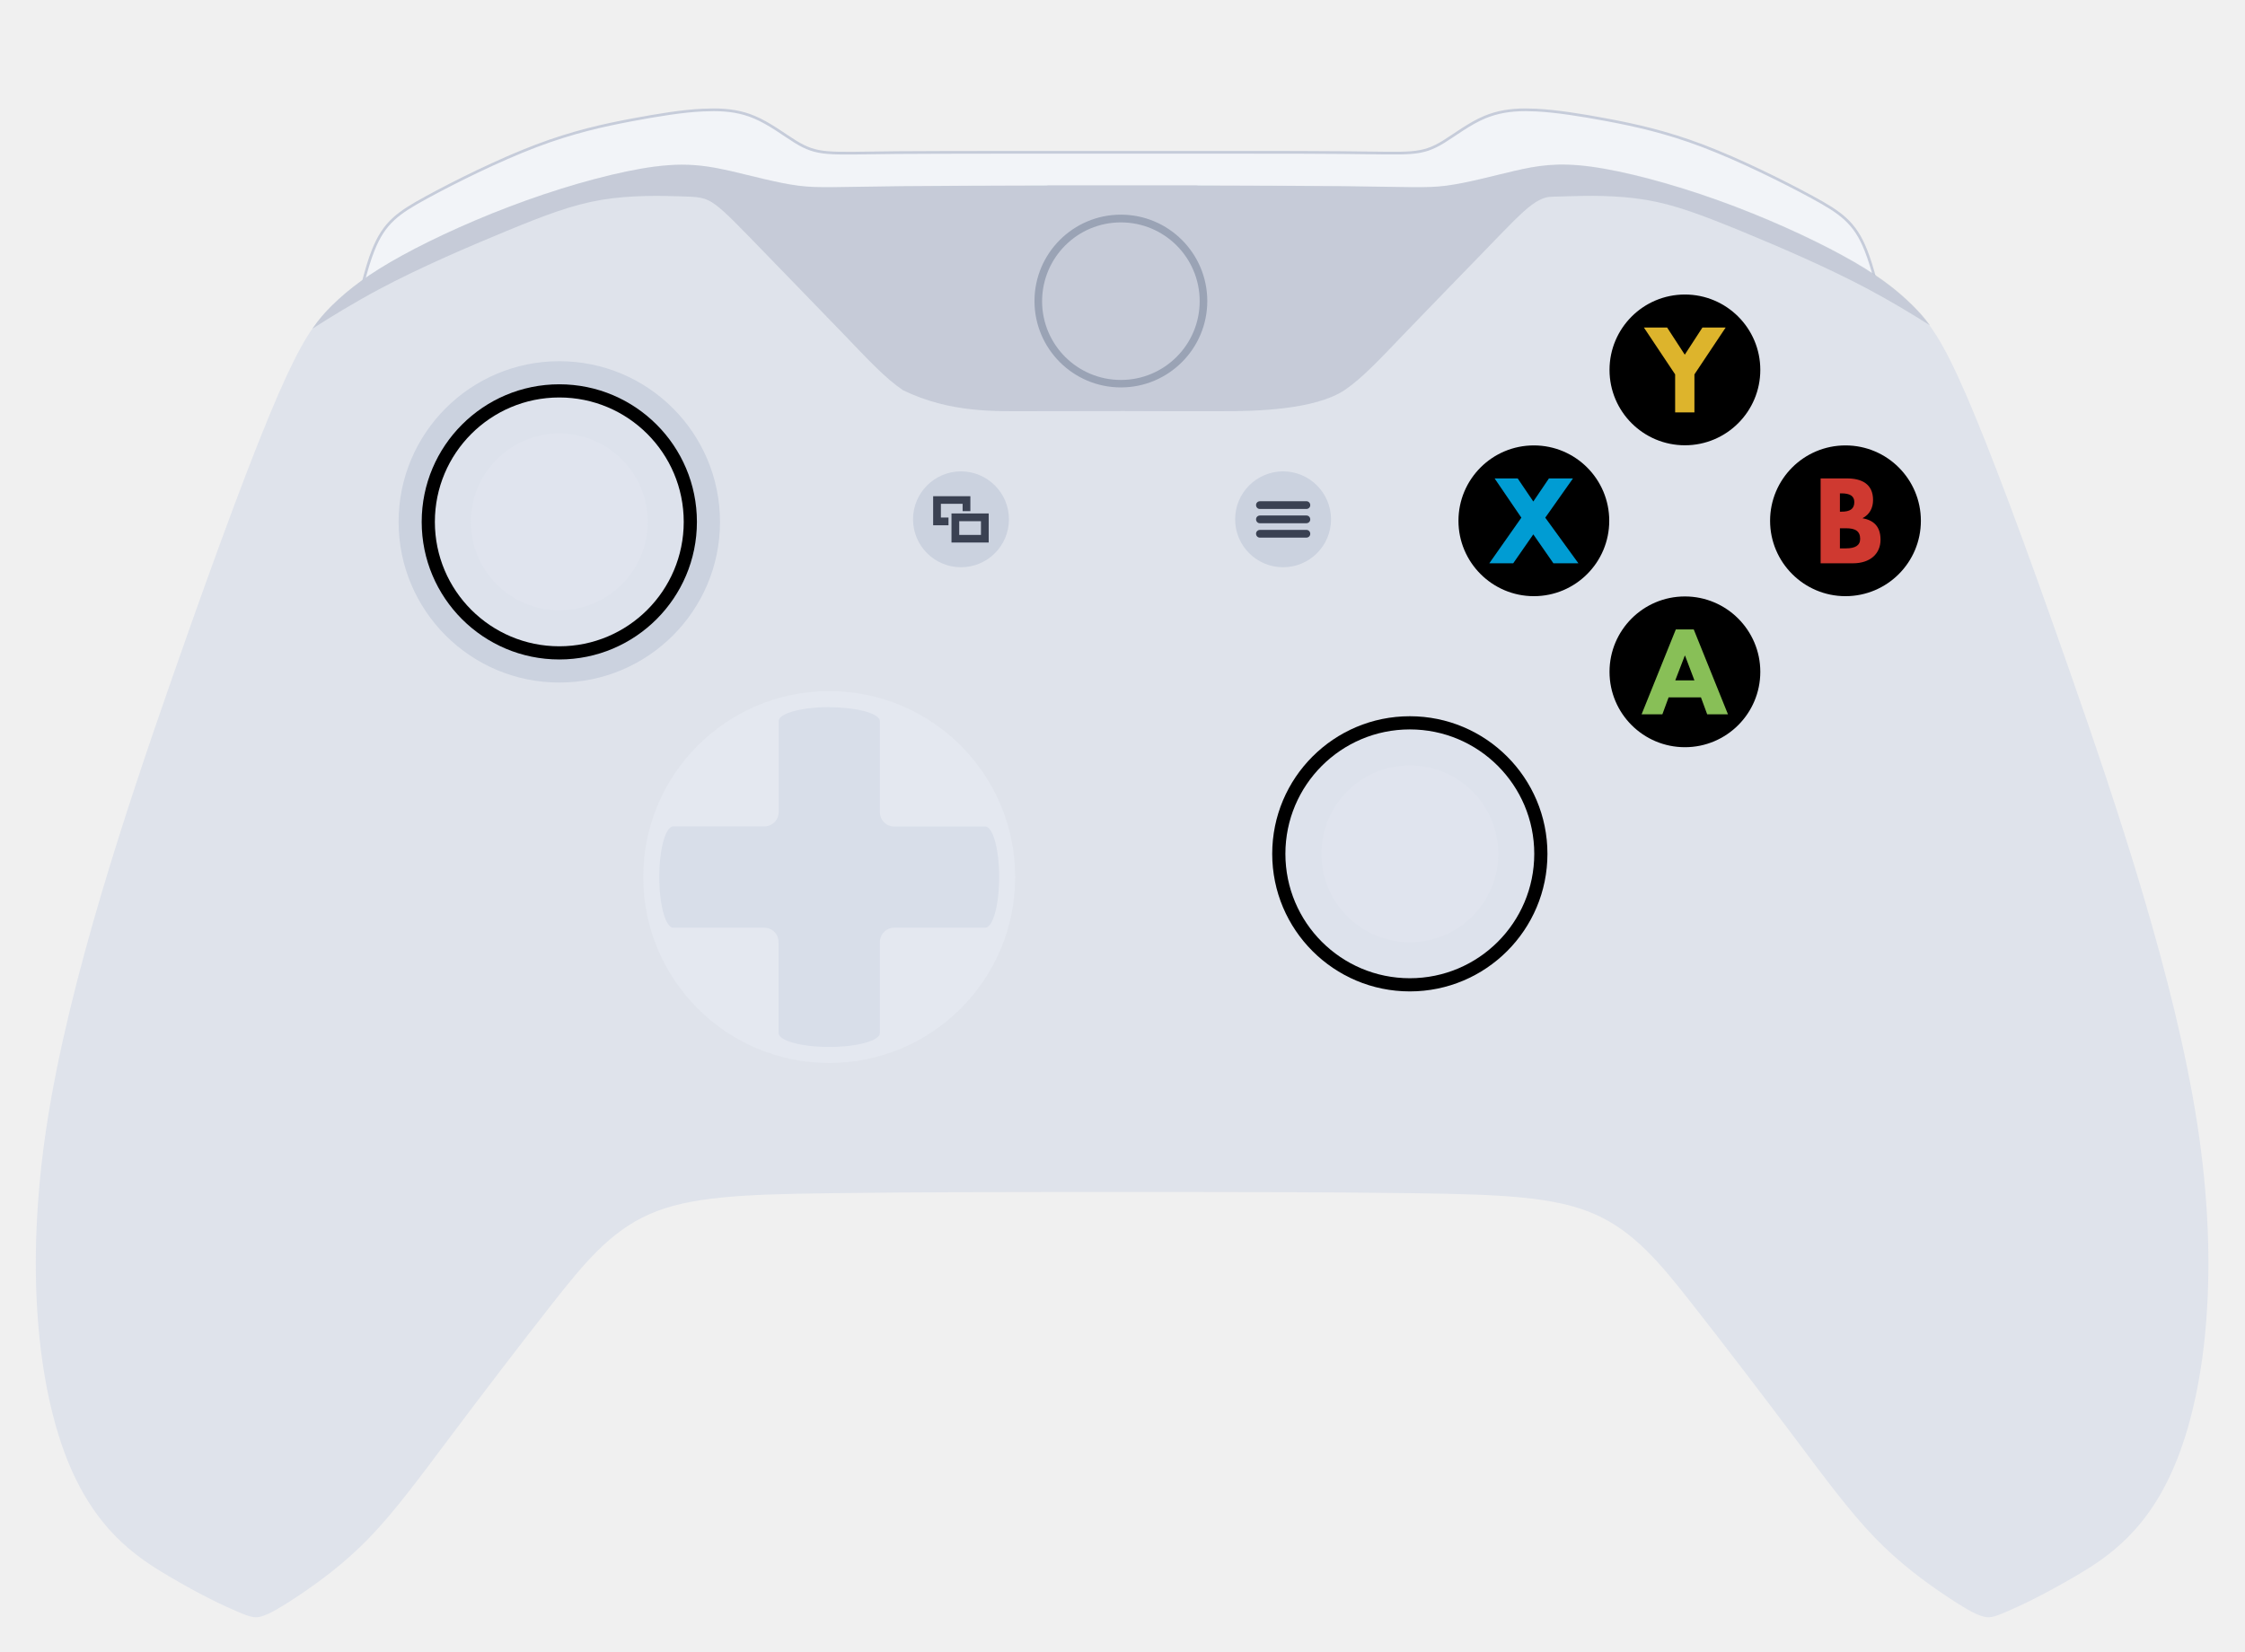
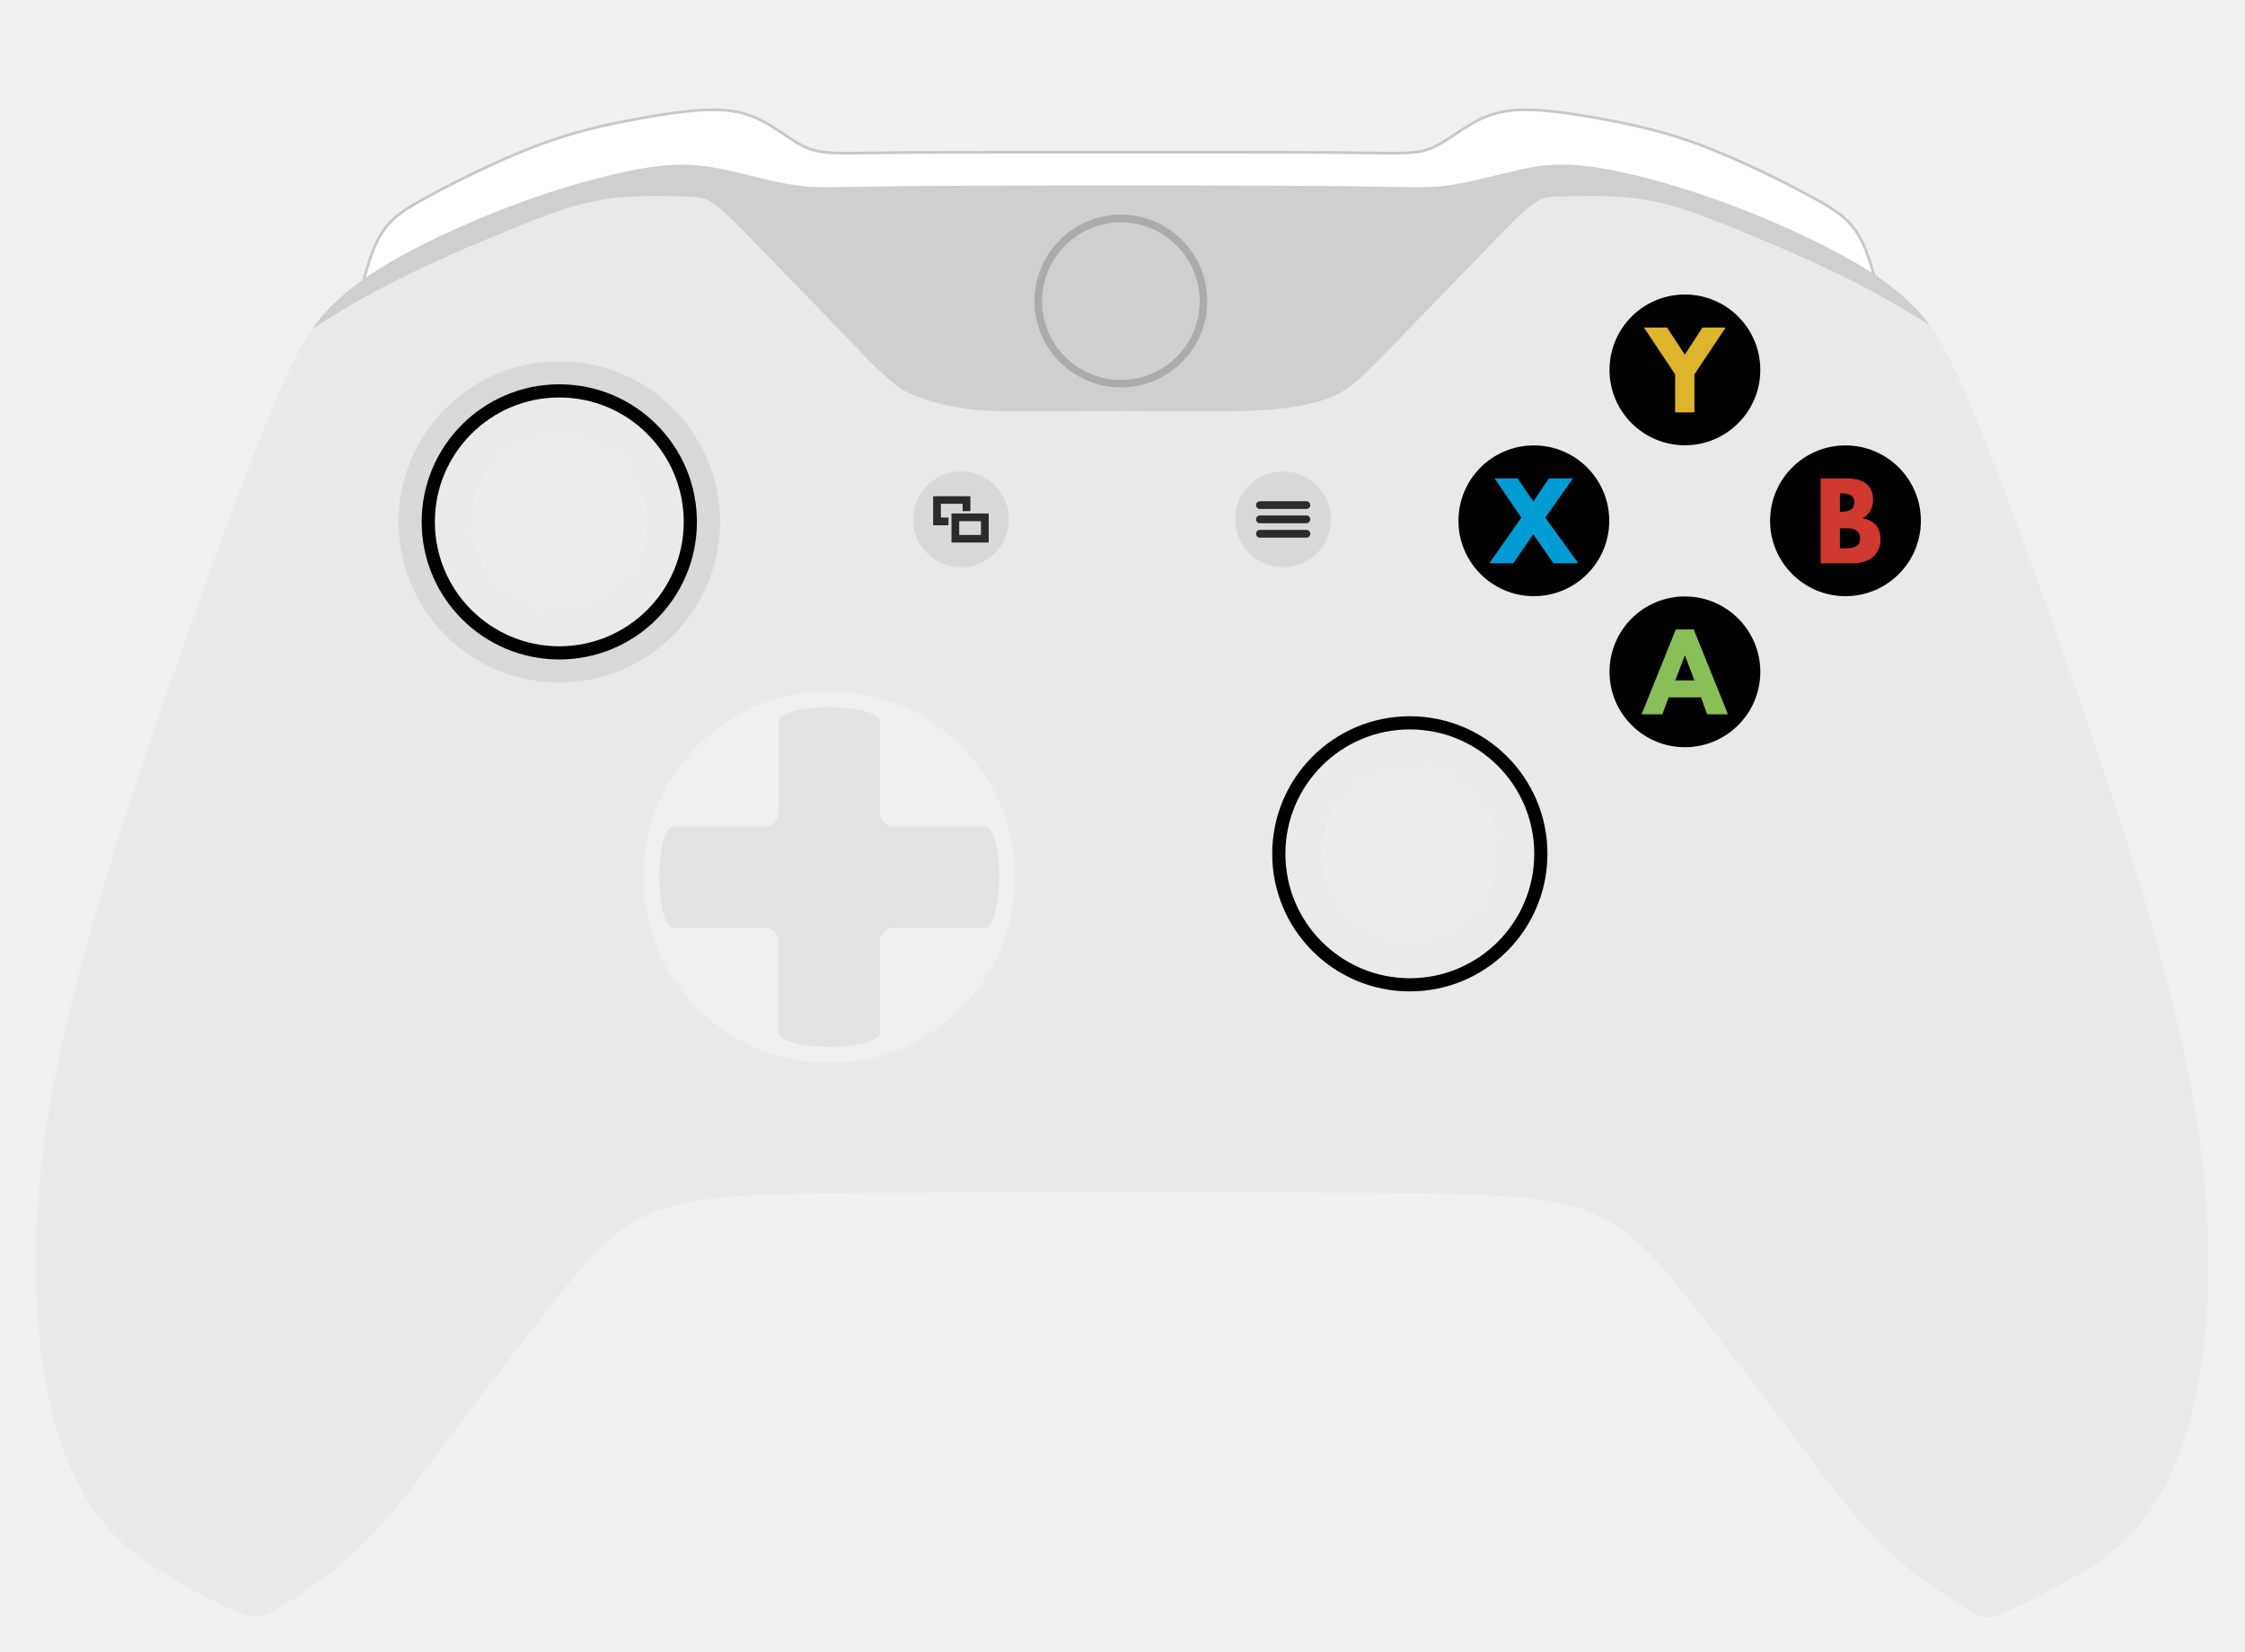
<svg xmlns="http://www.w3.org/2000/svg" version="1.1" x="0px" y="0px" viewBox="22 135 545 401" style="enable-background:new 0 0 595.3 704.2;" xml:space="preserve">
  <style type="text/css">
- 	.st0{fill:#F2F4F8;stroke:#C6CCDA;stroke-width:2;}
- 	.st1{fill:#DFE3EB;}
- 	.st2{fill:#E4E8F0;}
- 	.st3{fill:#CBD2DF;}
- 	.st4{fill:#D8DEE9;}
- 	.st5{fill:#DDE2EC;}
- 	.st6{fill:#E0E4EE;}
- 	.st7{opacity:0.30;fill:#8A94AB;enable-background:new    ;}
- 	.st8{fill:#3A4152;}
+ 	.st0{fill:#FFFFFF;stroke:#C8C8C8;stroke-width:2;}
+ 	.st1{fill:#E9E9E9;}
+ 	.st2{fill:#EFEFEF;}
+ 	.st3{fill:#D9D9D9;}
+ 	.st4{fill:#E3E3E3;}
+ 	.st5{fill:#EAEAEA;}
+ 	.st6{fill:#ECECEC;}
+ 	.st7{opacity:0.30;fill:#909090;enable-background:new    ;}
+ 	.st8{fill:#2B2B2B;}
	.st9{fill:#009CD3;}
	.st10{fill:#DDB42C;}
	.st11{fill:#CF3930;}
	.st12{fill:#88BF57;}
- 	.st13{fill:#9AA3B5;}
- 	.st14{fill:#DFE3EB;stroke:#AEB7C9;stroke-width:5;stroke-miterlimit:10;}
+ 	.st13{fill:#ABABAB;}
+ 	.st14{fill:#DFE3EB;stroke:#B5B5B5;stroke-width:5;stroke-miterlimit:10;}
	.st15{font-family:'AlimamaYuanTi-Bold';}
	.st16{font-size:28.8px;}
- 	.st17{fill:#DFE3EB;stroke:#AEB7C9;stroke-width:5;stroke-linejoin:round;stroke-miterlimit:4.8;}
+ 	.st17{fill:#DFE3EB;stroke:#B5B5B5;stroke-width:5;stroke-linejoin:round;stroke-miterlimit:4.8;}
	.st18{font-size:18px;}
- 	.st19{fill:#DFE3EB;stroke:#AEB7C9;stroke-width:3.6;stroke-linecap:round;stroke-linejoin:round;stroke-miterlimit:4.8;}
- 	.st20{fill:#DFE3EB;stroke:#AEB7C9;stroke-width:5;stroke-linecap:round;stroke-linejoin:round;stroke-miterlimit:4.8;}
+ 	.st19{fill:#DFE3EB;stroke:#B5B5B5;stroke-width:3.6;stroke-linecap:round;stroke-linejoin:round;stroke-miterlimit:4.8;}
+ 	.st20{fill:#DFE3EB;stroke:#B5B5B5;stroke-width:5;stroke-linecap:round;stroke-linejoin:round;stroke-miterlimit:4.8;}
</style>
  <g id="图层_1">
    <g transform="matrix(.32978 0 0 .32978 103.66 -1.2829)">
      <path class="st0" d="M875.3,494.1c-11.2,0-20.7,1.6-29.9,5.4c-11.3,4.7-22,13-30.3,18.1c-8.3,5.1-14.3,7.2-23.9,8    c-9.6,0.8-23,0.2-51.1,0c-18.4-0.2-44.1-0.2-72.2-0.2c-3.4,0-7.2,0-12.2,0H497.3c-5,0-8.8,0-12.2,0c-28,0-53.8,0.1-72.2,0.2    c-28.1,0.3-41.4,0.8-51.1,0c-9.6-0.8-15.6-2.9-23.9-8c-8.3-5.1-19-13.4-30.3-18.1c-9.2-3.9-18.8-5.4-29.9-5.4    c-2.6,0-5.2,0.1-8,0.2c-14.7,0.7-32.3,3.5-52.5,7.3c-20.1,3.8-42.8,8.7-70.2,19.1c-27.4,10.4-59.4,26.3-80.5,37.8    s-31.3,18.6-39.4,39c-2.7,6.7-5.1,14.9-7.7,24.9c8-5.7,17.4-11.5,28.8-17.8c24.3-13.3,57.8-28.5,91.8-40.7    c34.1-12.2,68.8-21.4,93.5-24.7c7.7-1,14.5-1.5,20.6-1.5c13.5,0,24,2,35.4,4.7c16.5,3.8,34.8,8.9,50.1,10.9    c15.3,2,27.6,0.9,76,0.4c28.7-0.3,69.5-0.4,107.3-0.5c0.3,0,0.5-0.1,0.6-0.1c0.3,0,0.3,0,42.6,0c3.4,0,8.4,0,12.3,0    c3.9,0,8.9,0,12.3,0c42.2,0,42.2,0,42.6,0c0.1,0,0.3,0,0.6,0.1c37.7,0.1,78.6,0.2,107.2,0.5c48.4,0.5,60.7,1.6,76-0.4    c15.3-2,33.6-7.1,50.1-10.9c16.5-3.8,31.3-6.5,56-3.1c24.7,3.3,59.4,12.5,93.5,24.7s67.6,27.4,91.8,40.7    c9.3,5.1,17.3,9.9,24.3,14.6c-2.2-8.5-4.5-15.7-6.9-21.8c-8.1-20.4-18.3-27.5-39.4-39c-21.1-11.5-53.2-27.4-80.5-37.8    c-27.4-10.4-50.1-15.3-70.2-19.1c-20.1-3.8-37.7-6.5-52.5-7.3C880.5,494.2,877.9,494.1,875.3,494.1L875.3,494.1z" />
      <path class="st1" d="M254.2,534.5c-6.1,0-12.9,0.5-20.6,1.5c-24.7,3.3-59.4,12.5-93.5,24.7s-67.6,27.4-91.8,40.7    c-24.3,13.3-39.3,24.7-51.7,36.9c-12.4,12.3-22,25.5-39.5,65.6c-17.4,40.1-42.6,107.3-76.7,204.8s-77.1,225.5-93.5,332.3    c-16.4,106.8-6.3,192.5,14.4,245.5c20.7,53,51.5,73.2,75.4,87.3s40.6,21.9,50.6,26.1c10,4.3,13.2,5,18.7,3.1    c5.5-1.9,13.4-6.3,26.9-15.4c13.5-9.1,32.8-22.9,51.6-42.4c18.8-19.5,37.3-44.7,60.2-75.2c22.9-30.5,50.3-66.4,73.7-96.2    c23.5-29.9,43-53.8,72.1-66.6c29.1-12.8,67.8-14.6,132.1-15.4c63-0.9,150.3-0.9,215.8-0.9c65.5,0,152.8,0,215.8,0.9    c64.3,0.9,102.9,2.6,132.1,15.4c29.1,12.8,48.7,36.7,72.1,66.6c23.5,29.9,50.8,65.7,73.7,96.2c22.9,30.5,41.4,55.7,60.2,75.2    c18.8,19.5,38.1,33.3,51.6,42.4c13.5,9.1,21.4,13.6,26.9,15.4c5.5,1.9,8.8,1.2,18.7-3.1c10-4.3,26.7-12.1,50.6-26.1    s54.8-34.2,75.4-87.3c20.7-53,30.8-138.7,14.4-245.5c-16.4-106.8-59.4-234.8-93.5-332.3c-34.1-97.5-59.3-164.7-76.7-204.8    c-17.4-40.1-27.1-53.3-39.5-65.6c-12.4-12.3-27.4-23.7-51.7-36.9c-24.3-13.3-57.8-28.5-91.8-40.7c-34.1-12.2-68.8-21.4-93.5-24.7    c-24.7-3.3-39.5-0.7-56,3.1c-16.5,3.8-34.8,8.9-50.1,10.9c-15.3,2-27.6,0.9-76,0.4c-28.7-0.3-69.5-0.4-107.2-0.5    c-0.3,0-0.5-0.1-0.6-0.1c-0.3,0-0.3,0-42.6,0c-3.4,0-8.4,0-12.3,0c-3.9,0-8.9,0-12.3,0c-42.2,0-42.2,0-42.6,0    c-0.1,0-0.3,0-0.6,0.1c-37.7,0.1-78.6,0.2-107.3,0.5c-48.4,0.5-60.7,1.6-76-0.4c-15.3-2-33.6-7.1-50.1-10.9    C278.2,536.5,267.7,534.5,254.2,534.5L254.2,534.5z" />
      <circle class="st2" cx="362.8" cy="1059" r="136.9" />
      <path d="M992.7,852.4c-30.7,0-55.5,24.9-55.5,55.5l0,0c0,30.7,24.9,55.5,55.5,55.5l0,0c30.7,0,55.5-24.9,55.5-55.5l0,0    C1048.2,877.3,1023.3,852.4,992.7,852.4L992.7,852.4z" />
      <path d="M1110.9,741.2c-30.7,0-55.5,24.9-55.5,55.5s24.9,55.5,55.5,55.5c30.7,0,55.5-24.9,55.5-55.5l0,0    C1166.4,766.1,1141.6,741.2,1110.9,741.2L1110.9,741.2z" />
      <path d="M881.5,741.2c-30.7,0-55.5,24.9-55.5,55.5s24.9,55.5,55.5,55.5c30.7,0,55.5-24.9,55.5-55.5l0,0    C937,766.1,912.2,741.2,881.5,741.2C881.5,741.2,881.5,741.2,881.5,741.2z" />
      <path d="M992.7,630.1c-30.7,0-55.5,24.9-55.5,55.5c0,30.7,24.9,55.5,55.5,55.5l0,0c30.7,0,55.5-24.9,55.5-55.5c0,0,0,0,0,0    C1048.2,654.9,1023.3,630.1,992.7,630.1z" />
      <path class="st3" d="M459.7,760.3c-19.5,0.1-35.2,15.9-35.2,35.3c0,19.5,15.8,35.3,35.3,35.3s35.3-15.8,35.3-35.3    C495.1,776.2,479.3,760.3,459.7,760.3C459.8,760.3,459.7,760.3,459.7,760.3L459.7,760.3z" />
      <path class="st3" d="M696.8,760.3c-19.5,0.1-35.2,15.9-35.2,35.3c0,19.5,15.8,35.3,35.3,35.3s35.3-15.8,35.3-35.3    C732.2,776.2,716.4,760.3,696.8,760.3C696.9,760.3,696.8,760.3,696.8,760.3L696.8,760.3z" />
      <path class="st4" d="M362.6,933.9c-20.5,0-37.1,4.7-37,10.3v66.9c0,5.9-4.7,10.6-10.6,10.6H248c-5.7,0-10.3,16.7-10.3,37.3    c0,0,0,0,0,0c0,20.6,4.6,37.3,10.3,37.3c0,0,0,0,0,0c0,0,0,0,0.1,0h66.8c5.9,0,10.6,4.7,10.6,10.6v66.9c0,5.7,16.7,10.3,37.3,10.3    c0,0,0,0,0,0c20.6,0,37.3-4.6,37.3-10.3c0,0,0,0,0,0c0,0,0,0,0-0.1v-66.8c0-5.9,4.7-10.6,10.6-10.6h66.8c0,0,0,0,0.1,0    c5.7,0,10.3-16.7,10.3-37.3c0,0,0,0,0,0c0-0.1,0-0.2,0-0.2c0-20.5-4.7-37.1-10.3-37h-66.9c-5.9,0-10.6-4.7-10.6-10.6v-66.8    c0,0,0,0,0-0.1c0-5.7-16.7-10.3-37.3-10.3c0,0,0,0,0,0C362.8,933.9,362.7,933.9,362.6,933.9L362.6,933.9z" />
      <circle class="st3" cx="164.1" cy="797.5" r="118.3" />
      <circle cx="164.1" cy="797.5" r="101.3" />
      <circle class="st5" cx="164.1" cy="797.5" r="91.6" />
      <circle class="st6" cx="164.1" cy="797.5" r="65.1" />
      <path class="st7" d="M254.2,534.5c-6.1,0-12.9,0.5-20.6,1.5c-24.7,3.3-59.4,12.5-93.5,24.7s-67.6,27.4-91.8,40.7    c-24.3,13.3-39.3,24.7-51.7,36.9c-5,4.9-9.5,10.1-14.3,17c13.6-8.7,30.5-19.1,49.2-29.1c30.8-16.4,66.3-31.5,94.1-43    c27.9-11.5,48.1-19.2,69.6-22.8s44.1-3,57.8-2.6c13.7,0.4,18.4,0.5,26.1,6.2c7.7,5.7,18.2,16.8,35.4,34.5    c17.1,17.7,40.8,42,59,60.9c18.1,18.9,30.8,32.6,43.7,41.2c34.6,16.8,68.2,15.4,92.3,15.4c17.7,0,43.2,0,70.1-0.1    c26.8,0.2,52.4,0.1,70.1,0.1c28.4,0.2,70.6-1.2,92.3-15.4c12.8-8.6,25.5-22.2,43.7-41.2c18.1-18.9,41.9-43.2,59-60.9    c17.1-17.7,27.7-28.9,35.4-34.5c7.7-5.7,12.4-5.8,14.8-5.9c2.4-0.1,2.4-0.1,13.7-0.4c11.3-0.3,33.9-0.9,55.4,2.7    c21.5,3.6,41.7,11.4,69.6,22.8c27.9,11.5,63.3,26.6,94.1,43c17,9.1,32.6,18.5,45.5,26.7c-4.2-5.8-8.3-10.3-12.7-14.7    c-12.4-12.3-27.4-23.7-51.7-36.9c-24.3-13.3-57.8-28.5-91.8-40.7c-34.1-12.2-68.8-21.4-93.5-24.7c-24.7-3.3-39.5-0.7-56,3.1    c-16.5,3.8-34.8,8.9-50.1,10.9c-15.3,2-27.6,0.9-76,0.4c-28.7-0.3-69.5-0.4-107.2-0.5c-0.3,0-0.5-0.1-0.6-0.1c-0.3,0-0.3,0-42.6,0    c-3.4,0-8.4,0-12.3,0c-3.9,0-8.9,0-12.3,0c-42.2,0-42.2,0-42.6,0c-0.1,0-0.3,0-0.6,0.1c-37.7,0.1-78.6,0.2-107.3,0.5    c-48.4,0.5-60.7,1.6-76-0.4c-15.3-2-33.6-7.1-50.1-10.9C278.2,536.5,267.7,534.5,254.2,534.5L254.2,534.5z" />
      <path color-rendering="auto" image-rendering="auto" shape-rendering="auto" class="st8" d="M439.3,778.6V800h11.3v-5.7H445v-10.1    h16v5.4h5.7v-11L439.3,778.6z M452.8,791.3v21.4h27.4v-21.4H452.8z M458.5,797h16v10.1h-16V797z" />
      <ellipse transform="matrix(4.531444e-02 -0.999 0.999 4.531444e-02 -286.4352 1784.029)" class="st3" cx="790.2" cy="1041.9" rx="39" ry="39" />
      <circle cx="790.2" cy="1041.9" r="101.3" />
      <circle class="st5" cx="790.2" cy="1041.9" r="91.6" />
      <circle class="st6" cx="790.2" cy="1041.9" r="65.1" />
      <path class="st9" d="M914.3,828l-24.4-33.6l20.4-28.9h-17.7l-11.5,17l-11.5-17h-17l19.7,28.9L848.7,828h17.6l14.8-21.3l14.8,21.3    H914.3z" />
      <path class="st10" d="M962.5,654.4l23,34.5v28h14.2v-28l23-34.5h-17.1l-13,20l-13-20H962.5z" />
      <path class="st11" d="M1092.6,765.6V828h23.7c12.9,0,20.4-7.1,20.4-17.4c0-10.1-5.5-14.4-13.3-15.8c5.3-2.7,7.8-7.6,7.8-13.4    c0-11.9-8.5-15.9-19.2-15.9H1092.6z M1106.8,790v-13.5h1.1c6.2,0,9.5,1.9,9.5,6.4c0,5.2-3.3,7.1-9.5,7.1H1106.8z M1106.8,817    v-14.8h4.5c6.7,0,10.4,2,10.4,7.8c0,4.9-3.7,7-10.4,7H1106.8z" />
      <path class="st12" d="M999.2,876.7h-13.2l-25.2,62.5h15.3l4.6-12.5h23.8l4.6,12.5h15.3L999.2,876.7z M999.7,914.2h-14.1l7-18.2    h0.2L999.7,914.2z" />
      <path color-rendering="auto" image-rendering="auto" shape-rendering="auto" class="st8" d="M679.9,782.3c-1.6,0-2.9,1.2-2.9,2.8    c0,1.6,1.2,2.9,2.8,2.9c0,0,0.1,0,0.1,0h34.1c1.6,0,2.9-1.2,2.9-2.8c0-1.6-1.2-2.9-2.8-2.9c0,0-0.1,0-0.1,0H679.9z M679.9,792.8    c-1.6,0-2.9,1.2-2.9,2.8s1.2,2.9,2.8,2.9c0,0,0.1,0,0.1,0h34.1c1.6,0,2.9-1.2,2.9-2.8c0-1.6-1.2-2.9-2.8-2.9c0,0-0.1,0-0.1,0    H679.9z M679.9,803.4c-1.6,0-2.9,1.2-2.9,2.8c0,1.6,1.2,2.9,2.8,2.9c0,0,0.1,0,0.1,0h34.1c1.6,0,2.9-1.2,2.9-2.8    c0-1.6-1.2-2.9-2.8-2.9c0,0-0.1,0-0.1,0H679.9z" />
      <path color-rendering="auto" image-rendering="auto" shape-rendering="auto" class="st13" d="M577.5,571.3    c-35.1,0-63.6,28.5-63.6,63.6s28.5,63.6,63.6,63.6c35.1,0,63.6-28.5,63.6-63.6S612.6,571.3,577.5,571.3z M577.5,577    c32,0,58,25.9,58,58c0,32-25.9,58-58,58c-32,0-58-25.9-58-58C519.6,602.9,545.5,577,577.5,577z" />
    </g>
  </g>
</svg>
